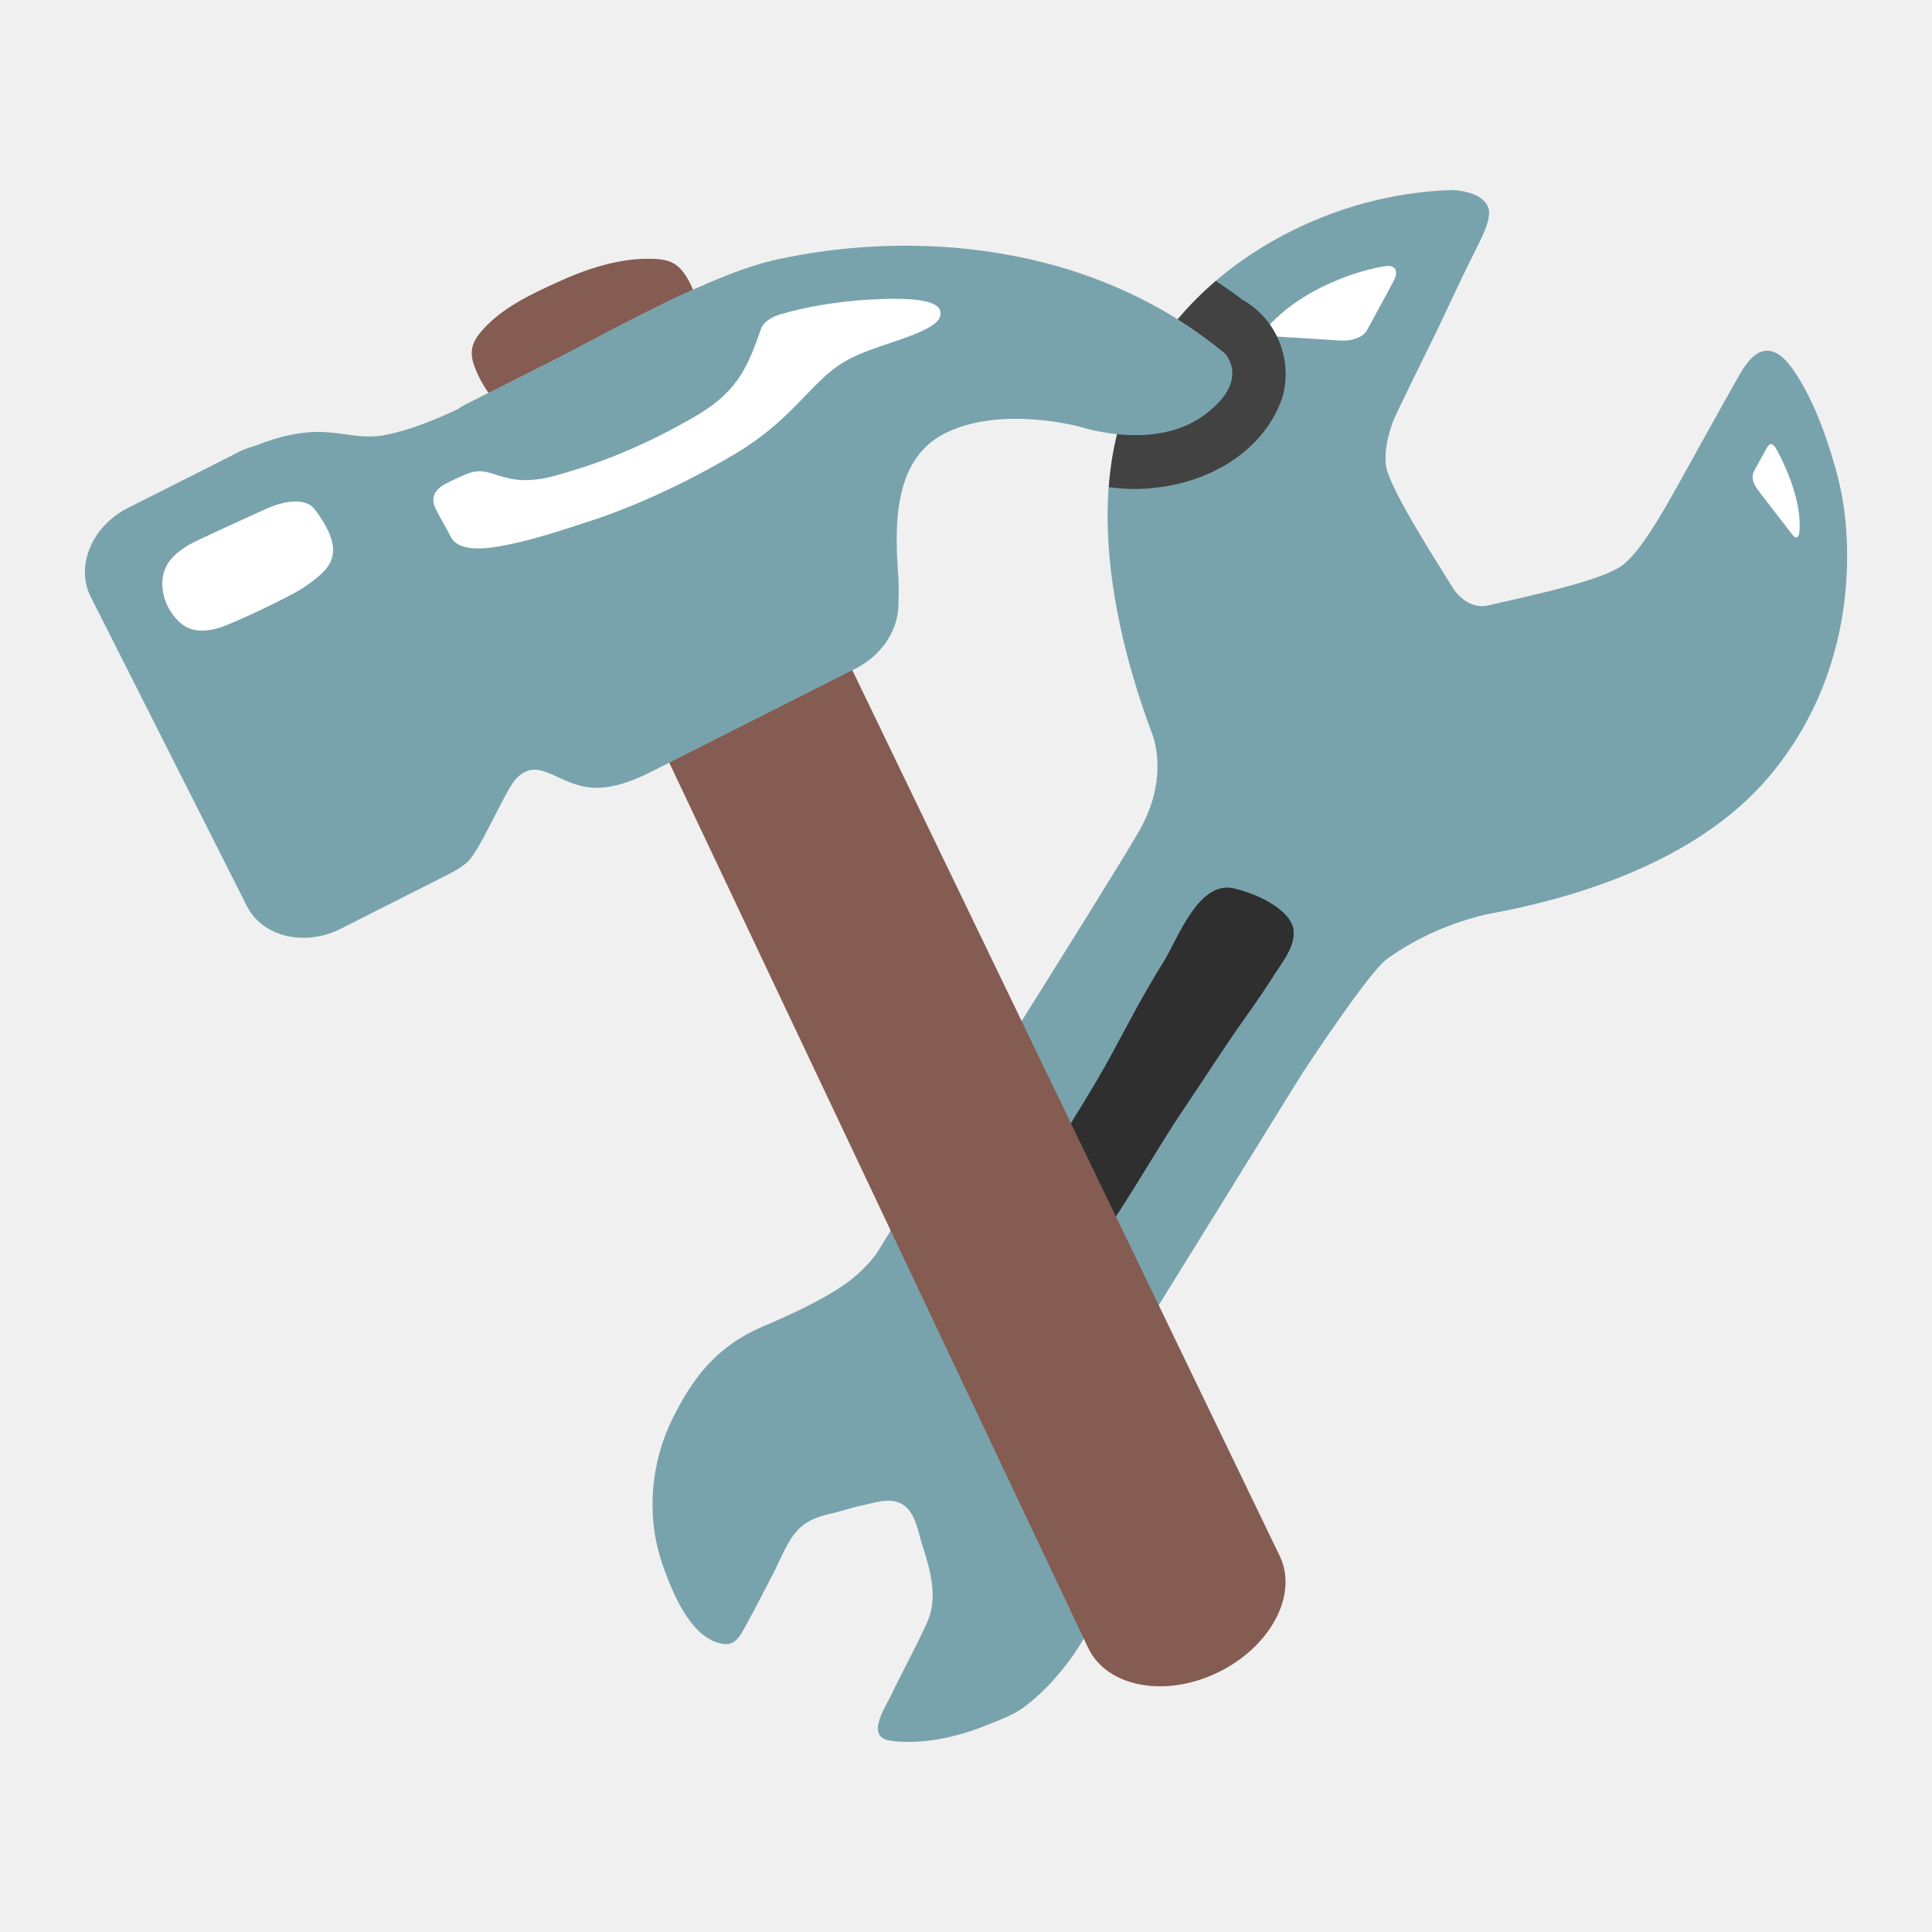
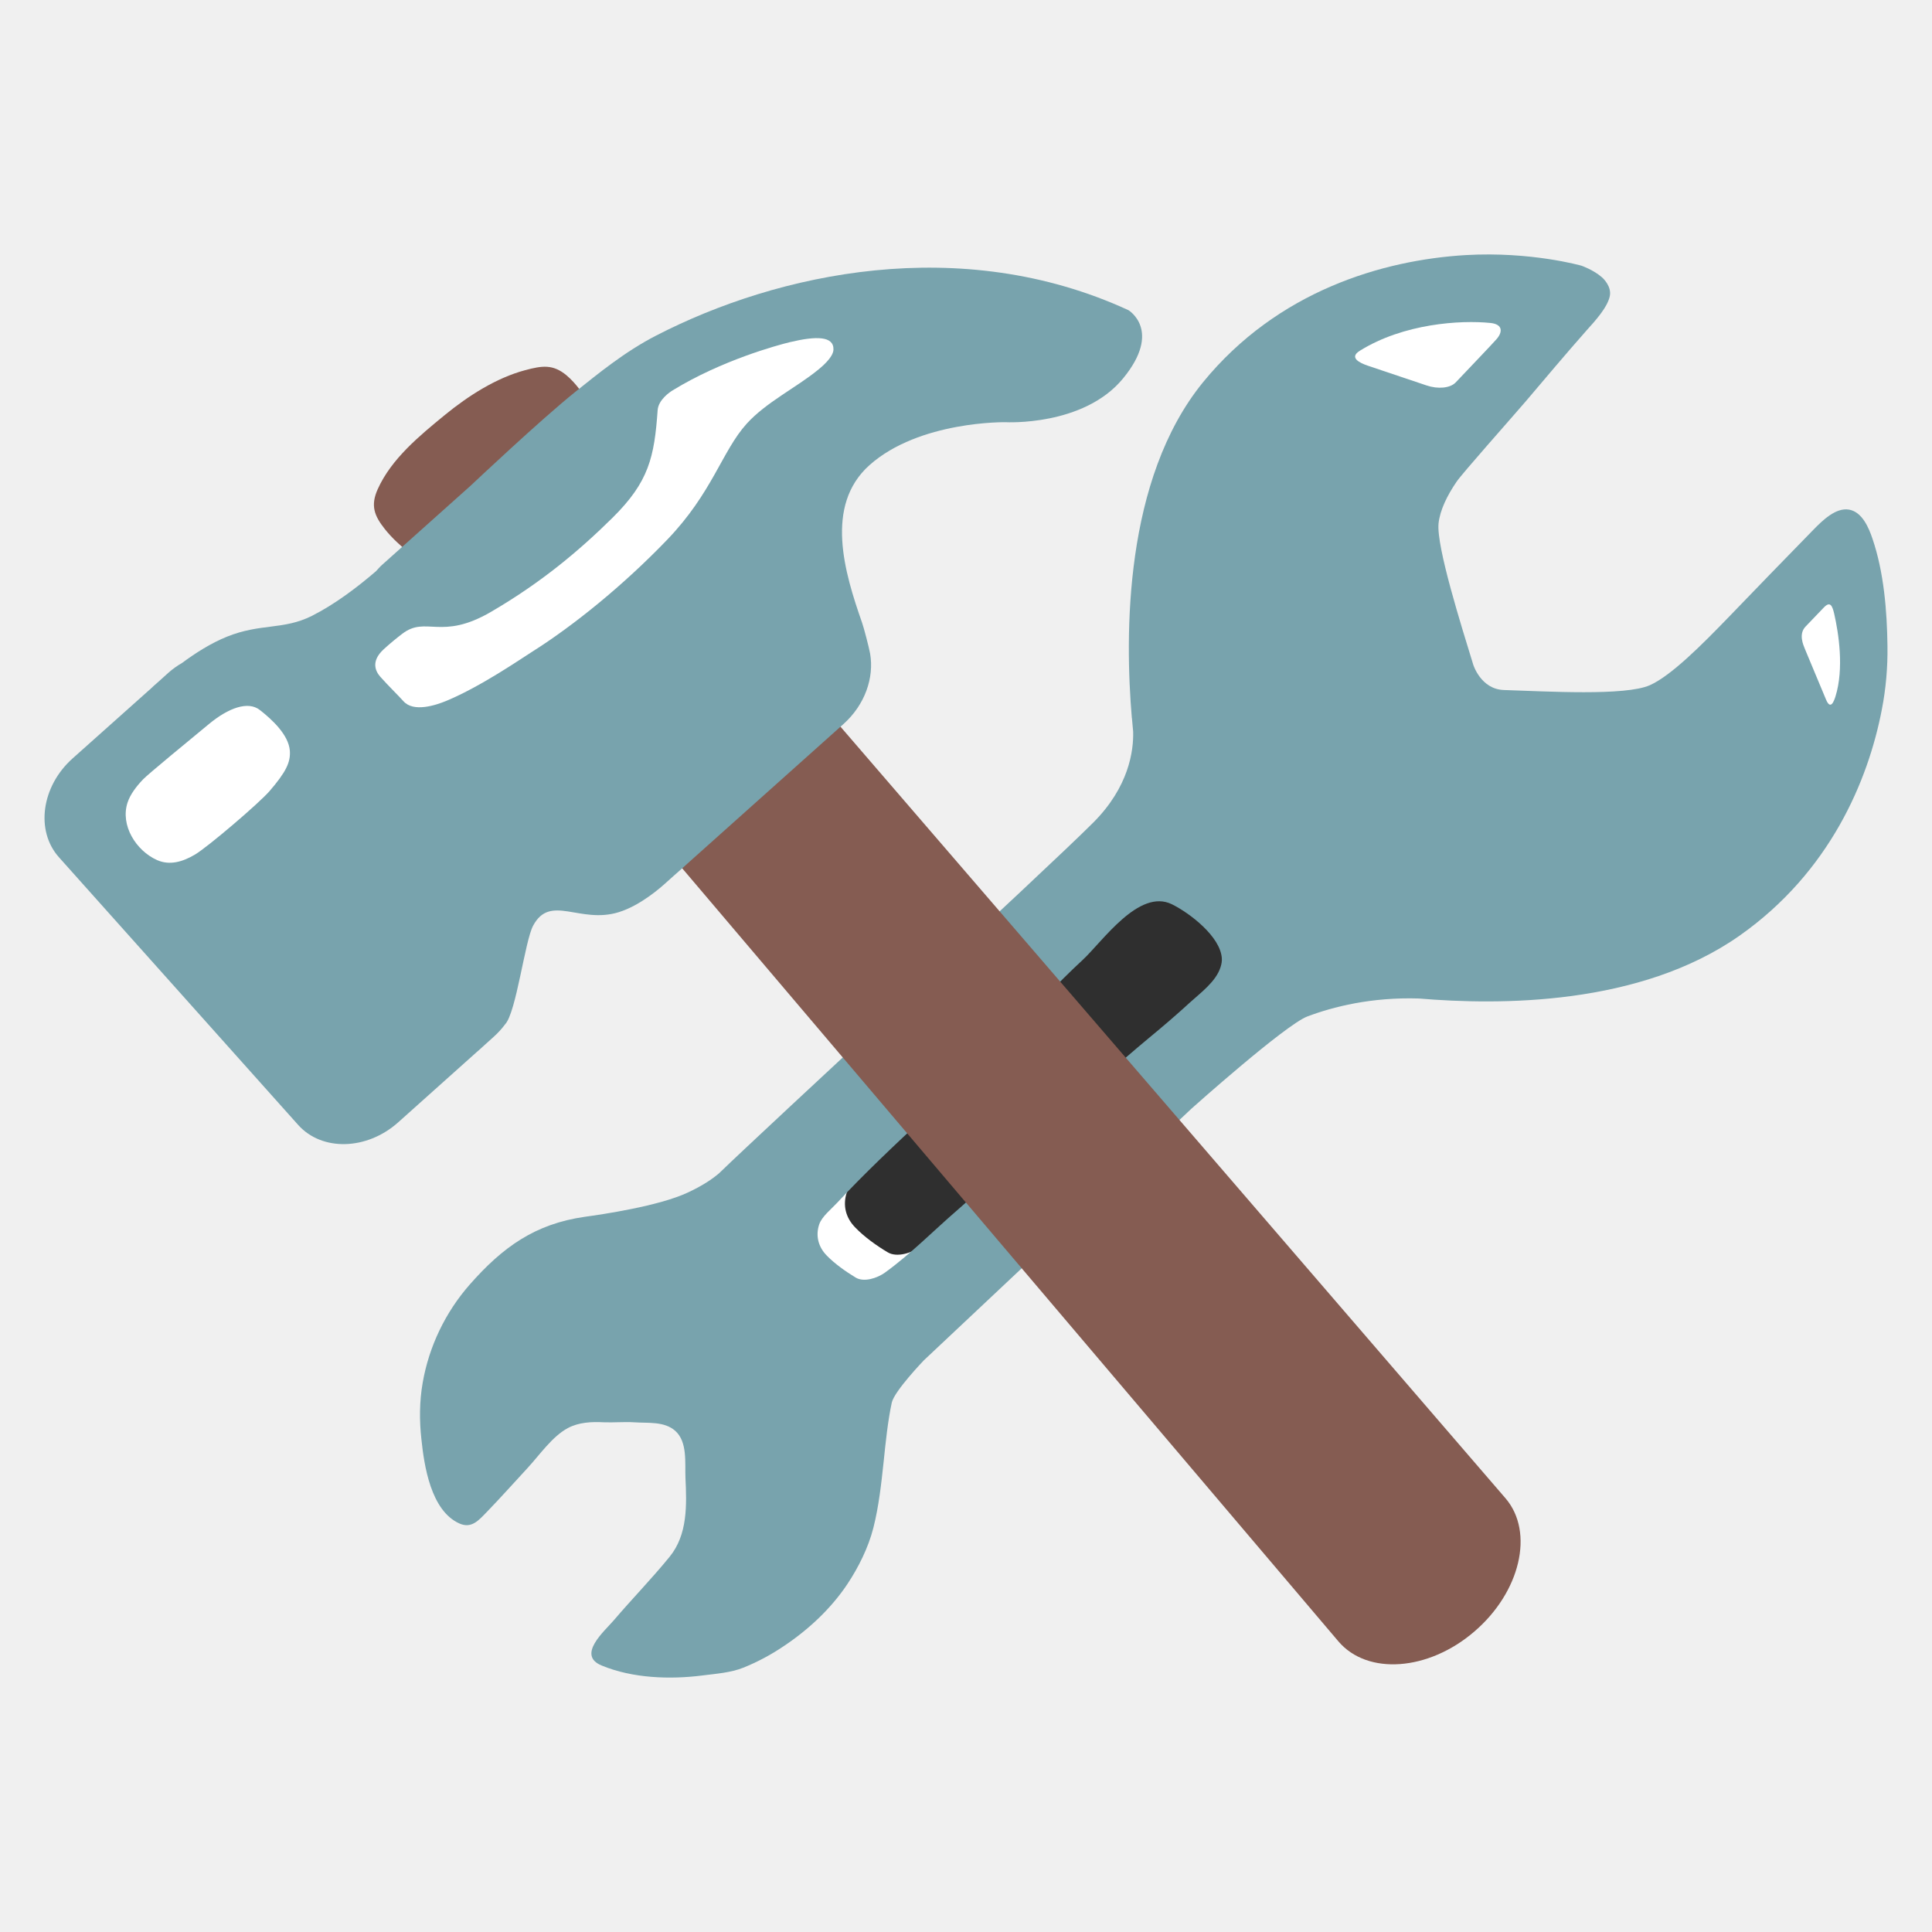
<svg xmlns="http://www.w3.org/2000/svg" width="128" height="128" version="1.1" id="svg9">
  <defs id="defs9" />
-   <g id="g14" transform="matrix(1.084213,0,0,1.084213,109.8763,-5.389622)" style="stroke-width:0.922">
-     <g id="g13" transform="matrix(0.1845794,0.6888595,-0.6888595,0.1845794,37.1285,88.83933)" style="stroke-width:1.293">
-       <path d="m -52.861,88.968 c -2.72,-2.55 -5.39,-5.14 -7.91,-7.87 -1.92,-2.07 -7.53,-5.9 -5.84,-9.35 0.93,-1.88 3.38,-5.08 5.64,-5.24 0.3,-0.02 0.6,0.03 0.95,0.13 1.52,0.49 2.67,2.08 3.71,3.21 a 96.73,96.73 0 0 1 3.74,4.33 c 2.48,3 4.87,6.06 7.43,9.01 2.92,3.38 5.85,6.75 8.77,10.13 1.91,2.21 4.1,4.36 5.81,6.73 0.5,0.71 0.92,1.95 0.45,2.72 -0.54,0.91 -1.28,1.94 -2.03,2.67 -0.8,0.79 -1.83,1.06 -2.9,0.71 -0.74,-0.24 -1.42,-1.13 -2.01,-1.66 -5.41,-5.01 -10.54,-10.53 -15.81,-15.52 z" fill="#ffffff" id="path10" style="stroke-width:1.293" />
-       <path d="m -56.971,84.518 c -2.71,-2.55 -5.39,-5.13 -7.91,-7.87 -1.92,-2.07 -7.53,-5.9 -5.84,-9.35 0.93,-1.88 3.38,-5.08 5.64,-5.24 0.3,-0.02 0.6,0.02 0.95,0.13 1.52,0.49 2.67,2.08 3.71,3.21 1.29,1.4 2.53,2.85 3.75,4.33 2.48,3 4.87,6.07 7.43,9.01 2.92,3.38 5.85,6.76 8.77,10.13 1.92,2.21 4.1,4.36 5.81,6.73 0.5,0.71 0.92,1.95 0.45,2.72 -0.54,0.91 -1.28,1.94 -2.04,2.67 -0.8,0.79 -1.83,1.06 -2.9,0.71 -0.73,-0.24 -1.42,-1.13 -2.01,-1.66 -5.41,-5.01 -10.54,-10.53 -15.81,-15.52 z" fill="#2f2f2f" id="path11" style="stroke-width:1.293" />
-       <path d="m 0.81,113.654 c -0.14,-1.111 -0.23,-2.369 -0.645,-3.398 -0.48,-1.189 -1.086,-2.323 -1.808,-3.382 -1.354,-2.02 -3.08,-3.874 -5.108,-5.226 -1.365,-0.909 -3.016,-1.736 -4.652,-2.151 -1.795,-0.455 -3.636,-0.653 -5.477,-0.851 -1.523,-0.157 -3.385,-0.346 -4.887,-0.673 -0.958,-0.211 -3.493,-2.646 -3.503,-2.656 L -46.091,73.177 c 0,0 -6.941,-7.759 -7.634,-9.6 -0.793,-2.106 -1.607,-5.28 -1.483,-9.221 0.562,-6.65 0.612,-18.275 -5.207,-26.546 -5.265,-7.476 -12.847,-10.638 -18.71,-11.763 -1.718,-0.335 -3.495,-0.49 -5.251,-0.464 -2.896,0.035 -6.116,0.296 -8.878,1.24 -0.914,0.306 -2.207,0.853 -2.404,1.924 -0.207,1.115 0.925,2.237 1.644,2.947 2.44,2.384 4.898,4.769 7.357,7.135 2.142,2.076 4.739,4.646 5.525,6.417 0.904,2.037 0.509,8.53 0.398,12.073 -0.06,1.916 -2.098,2.54 -2.098,2.54 -3.134,0.96 -9.759,3.058 -11.68,2.871 -1.1,-0.116 -2.33,-0.716 -3.472,-1.503 -0.682,-0.465 -5.082,-4.376 -6.633,-5.71 -1.947,-1.654 -3.887,-3.28 -5.937,-5.091 -0.677,-0.609 -1.829,-1.677 -2.782,-1.87 -0.773,-0.151 -1.427,0.507 -1.559,0.666 -0.61,0.696 -0.949,1.68 -0.949,1.68 0,0 -1.19,4.16 -0.88,9.563 0.407,6.907 2.983,15.592 10.515,21.747 8.044,6.56 20.949,6.478 27.78,5.897 l -0.009,-2.83e-4 c 0,0 0.027,8.54e-4 0.036,-0.008 0.381,-0.033 0.78,-0.066 1.116,-0.101 1.585,-0.041 4.567,0.352 7.514,3.295 3.921,3.905 25.142,26.965 29.022,30.965 0.51,0.6 1.03,1.375 1.594,2.583 1.13,2.397 1.82,7.13 2.011,8.525 0.588,4.126 2.502,6.793 5.605,9.526 2.287,2.01 5.116,3.373 8.128,3.896 1.536,0.268 3.109,0.279 4.663,0.107 2.209,-0.23 5.932,-0.784 6.985,-3.152 0.445,-1.004 -0.279,-1.601 -0.948,-2.255 -1.189,-1.148 -2.422,-2.249 -3.633,-3.368 -1.069,-0.99 -2.615,-2.041 -3.314,-3.338 -0.483,-0.903 -0.536,-1.968 -0.482,-2.967 0.034,-0.85 -0.052,-1.697 0.002,-2.535 0.081,-1.117 -0.102,-2.482 0.707,-3.392 0.917,-1.024 2.646,-0.793 3.882,-0.844 2.251,-0.107 4.712,-0.19 6.549,1.32 1.791,1.457 3.47,3.097 5.237,4.603 0.903,0.769 2.898,3.111 3.754,1.001 1.054,-2.548 1.161,-5.637 0.821,-8.315 z M -51.978,88.45 c -2.17,-2.053 -4.422,-4.104 -6.417,-6.268 -1.508,-1.632 -5.95,-4.656 -4.611,-7.387 0.736,-1.49 2.669,-4.008 4.461,-4.132 0.231,-0.018 0.47,0.018 0.745,0.106 1.197,0.381 2.111,1.641 2.926,2.536 1.02,1.109 1.995,2.252 2.953,3.414 1.96,2.368 4.113,4.704 6.165,7.074 2.351,2.713 5.466,5.754 8.066,8.764 1.7,1.97 3.65,3.88 5.17,5.99 0.45,0.63 0.82,1.73 0.4,2.42 -0.49,0.81 -1.14,1.73 -1.81,2.38 -0.71,0.7 -1.64,0.95 -2.59,0.63 -0.65,-0.22 -1.26,-1 -1.78,-1.48 -4.81,-4.46 -9.427,-10.032 -13.677,-14.047 z" fill="#78a3ad" id="path12" style="stroke-width:1.293" />
-       <path d="m -106.176,51.321 c -1.142,-1.085 -3.153,-3.004 -3.567,-3.369 -0.581,-0.525 -1.257,-0.582 -1.364,0.491 -0.249,2.453 0.036,7.167 2.301,10.803 0.568,0.914 1.004,0.014 1.233,-0.658 0.15,-0.439 1.038,-3.089 1.637,-4.87 0.319,-0.94 0.224,-1.947 -0.241,-2.396 z m 19.146,-31.334 c 1.576,-0.357 4.505,-0.826 6.834,-0.101 0.367,0.12 1.182,0.399 0.238,0.786 -1.687,0.698 -3.548,1.49 -4.171,1.741 -0.33,0.134 -1.239,0.549 -1.862,-0.059 -0.509,-0.496 -1.238,-1.188 -1.572,-1.506 -0.544,-0.524 -0.159,-0.702 0.534,-0.861 z" fill="#ffffff" id="path13" style="stroke-width:1.293" />
+   <g id="g14" transform="matrix(1.035494,0,0,1.035494,2.854965,-2.271643)" style="stroke-width:0.966">
+     <g id="g13" transform="matrix(0,0.7732171,-0.7732171,0,130.0548,108.767)" style="stroke-width:1.249">
+       <path d="m -52.861,88.968 c -2.72,-2.55 -5.39,-5.14 -7.91,-7.87 -1.92,-2.07 -7.53,-5.9 -5.84,-9.35 0.93,-1.88 3.38,-5.08 5.64,-5.24 0.3,-0.02 0.6,0.03 0.95,0.13 1.52,0.49 2.67,2.08 3.71,3.21 a 96.73,96.73 0 0 1 3.74,4.33 c 2.48,3 4.87,6.06 7.43,9.01 2.92,3.38 5.85,6.75 8.77,10.13 1.91,2.21 4.1,4.36 5.81,6.73 0.5,0.71 0.92,1.95 0.45,2.72 -0.54,0.91 -1.28,1.94 -2.03,2.67 -0.8,0.79 -1.83,1.06 -2.9,0.71 -0.74,-0.24 -1.42,-1.13 -2.01,-1.66 -5.41,-5.01 -10.54,-10.53 -15.81,-15.52 z" fill="#ffffff" id="path10" style="stroke-width:1.249" />
+       <path d="m -56.971,84.518 c -2.71,-2.55 -5.39,-5.13 -7.91,-7.87 -1.92,-2.07 -7.53,-5.9 -5.84,-9.35 0.93,-1.88 3.38,-5.08 5.64,-5.24 0.3,-0.02 0.6,0.02 0.95,0.13 1.52,0.49 2.67,2.08 3.71,3.21 1.29,1.4 2.53,2.85 3.75,4.33 2.48,3 4.87,6.07 7.43,9.01 2.92,3.38 5.85,6.76 8.77,10.13 1.92,2.21 4.1,4.36 5.81,6.73 0.5,0.71 0.92,1.95 0.45,2.72 -0.54,0.91 -1.28,1.94 -2.04,2.67 -0.8,0.79 -1.83,1.06 -2.9,0.71 -0.73,-0.24 -1.42,-1.13 -2.01,-1.66 -5.41,-5.01 -10.54,-10.53 -15.81,-15.52 z" fill="#2f2f2f" id="path11" style="stroke-width:1.249" />
+       <path d="m 0.81,113.654 c -0.14,-1.111 -0.23,-2.369 -0.645,-3.398 -0.48,-1.189 -1.086,-2.323 -1.808,-3.382 -1.354,-2.02 -3.08,-3.874 -5.108,-5.226 -1.365,-0.909 -3.016,-1.736 -4.652,-2.151 -1.795,-0.455 -3.636,-0.653 -5.477,-0.851 -1.523,-0.157 -3.385,-0.346 -4.887,-0.673 -0.958,-0.211 -3.493,-2.646 -3.503,-2.656 L -46.091,73.177 c 0,0 -6.941,-7.759 -7.634,-9.6 -0.793,-2.106 -1.607,-5.28 -1.483,-9.221 0.562,-6.65 0.612,-18.275 -5.207,-26.546 -5.265,-7.476 -12.847,-10.638 -18.71,-11.763 -1.718,-0.335 -3.495,-0.49 -5.251,-0.464 -2.896,0.035 -6.116,0.296 -8.878,1.24 -0.914,0.306 -2.207,0.853 -2.404,1.924 -0.207,1.115 0.925,2.237 1.644,2.947 2.44,2.384 4.898,4.769 7.357,7.135 2.142,2.076 4.739,4.646 5.525,6.417 0.904,2.037 0.509,8.53 0.398,12.073 -0.06,1.916 -2.098,2.54 -2.098,2.54 -3.134,0.96 -9.759,3.058 -11.68,2.871 -1.1,-0.116 -2.33,-0.716 -3.472,-1.503 -0.682,-0.465 -5.082,-4.376 -6.633,-5.71 -1.947,-1.654 -3.887,-3.28 -5.937,-5.091 -0.677,-0.609 -1.829,-1.677 -2.782,-1.87 -0.773,-0.151 -1.427,0.507 -1.559,0.666 -0.61,0.696 -0.949,1.68 -0.949,1.68 0,0 -1.19,4.16 -0.88,9.563 0.407,6.907 2.983,15.592 10.515,21.747 8.044,6.56 20.949,6.478 27.78,5.897 l -0.009,-2.83e-4 c 0,0 0.027,8.54e-4 0.036,-0.008 0.381,-0.033 0.78,-0.066 1.116,-0.101 1.585,-0.041 4.567,0.352 7.514,3.295 3.921,3.905 25.142,26.965 29.022,30.965 0.51,0.6 1.03,1.375 1.594,2.583 1.13,2.397 1.82,7.13 2.011,8.525 0.588,4.126 2.502,6.793 5.605,9.526 2.287,2.01 5.116,3.373 8.128,3.896 1.536,0.268 3.109,0.279 4.663,0.107 2.209,-0.23 5.932,-0.784 6.985,-3.152 0.445,-1.004 -0.279,-1.601 -0.948,-2.255 -1.189,-1.148 -2.422,-2.249 -3.633,-3.368 -1.069,-0.99 -2.615,-2.041 -3.314,-3.338 -0.483,-0.903 -0.536,-1.968 -0.482,-2.967 0.034,-0.85 -0.052,-1.697 0.002,-2.535 0.081,-1.117 -0.102,-2.482 0.707,-3.392 0.917,-1.024 2.646,-0.793 3.882,-0.844 2.251,-0.107 4.712,-0.19 6.549,1.32 1.791,1.457 3.47,3.097 5.237,4.603 0.903,0.769 2.898,3.111 3.754,1.001 1.054,-2.548 1.161,-5.637 0.821,-8.315 z M -51.978,88.45 c -2.17,-2.053 -4.422,-4.104 -6.417,-6.268 -1.508,-1.632 -5.95,-4.656 -4.611,-7.387 0.736,-1.49 2.669,-4.008 4.461,-4.132 0.231,-0.018 0.47,0.018 0.745,0.106 1.197,0.381 2.111,1.641 2.926,2.536 1.02,1.109 1.995,2.252 2.953,3.414 1.96,2.368 4.113,4.704 6.165,7.074 2.351,2.713 5.466,5.754 8.066,8.764 1.7,1.97 3.65,3.88 5.17,5.99 0.45,0.63 0.82,1.73 0.4,2.42 -0.49,0.81 -1.14,1.73 -1.81,2.38 -0.71,0.7 -1.64,0.95 -2.59,0.63 -0.65,-0.22 -1.26,-1 -1.78,-1.48 -4.81,-4.46 -9.427,-10.032 -13.677,-14.047 z" fill="#78a3ad" id="path12" style="stroke-width:1.249" />
+       <path d="m -106.176,51.321 c -1.142,-1.085 -3.153,-3.004 -3.567,-3.369 -0.581,-0.525 -1.257,-0.582 -1.364,0.491 -0.249,2.453 0.036,7.167 2.301,10.803 0.568,0.914 1.004,0.014 1.233,-0.658 0.15,-0.439 1.038,-3.089 1.637,-4.87 0.319,-0.94 0.224,-1.947 -0.241,-2.396 z m 19.146,-31.334 c 1.576,-0.357 4.505,-0.826 6.834,-0.101 0.367,0.12 1.182,0.399 0.238,0.786 -1.687,0.698 -3.548,1.49 -4.171,1.741 -0.33,0.134 -1.239,0.549 -1.862,-0.059 -0.509,-0.496 -1.238,-1.188 -1.572,-1.506 -0.544,-0.524 -0.159,-0.702 0.534,-0.861 z" fill="#ffffff" id="path13" style="stroke-width:1.249" />
    </g>
-     <path id="path14" style="fill:#424242;stroke-width:0.922" d="m -22.854,22.137 c -2.052,1.758 -3.884,4.009 -5.172,6.867 -0.809,1.802 -1.22,3.754 -1.369,5.736 0.939,0.12 1.921,0.167 2.965,0.018 3.122,-0.35 6.43,-2.124 7.615,-5.416 a 1.261,1.261 0 0 0 0.025,-0.078 c 0.661,-2.288 -0.336,-4.794 -2.43,-5.971 -0.531,-0.408 -1.08,-0.788 -1.635,-1.156 z" transform="translate(-4.192678)" />
-     <g id="g3" transform="matrix(0.7131599,0,0,0.7131599,-103.65,17.07847)" style="stroke-width:1.293">
-       <path d="M 112.9,116.37 71.73,31.045 55.95,38.586 96.48,124.23 c 1.59,3.33 6.54,4.29 11.06,2.12 4.52,-2.16 6.95,-6.65 5.36,-9.98 z" fill="#f79329" id="path1-44" style="fill:#855c52;stroke-width:1.293" />
-       <path d="m 61.893,6.496 c 0.594,0.831 0.958,1.955 1.322,2.904 0.332,0.863 0.135,1.891 -0.372,2.667 -0.522,0.799 -1.409,1.504 -2.176,2.05 -1.575,1.108 -3.158,2.097 -4.93,2.889 -0.878,0.396 -1.781,0.609 -2.714,0.839 -0.878,0.229 -1.796,0.522 -2.722,0.514 -0.823,-0.008 -1.717,0.095 -2.54,0 -1.029,-0.127 -1.591,-0.095 -2.2,-0.958 -0.562,-0.823 -1.092,-1.599 -1.488,-2.524 -0.554,-1.282 -0.641,-2.176 0.285,-3.316 1.749,-2.153 4.535,-3.403 6.964,-4.503 2.279,-1.029 4.899,-1.86 7.368,-1.86 1.464,0 2.358,0.103 3.205,1.298 z" fill="#f79329" id="path2-9" style="fill:#855c52;stroke-width:1.293" />
-       <path id="use1" d="M 108.187,13.309 C 96.457,3.575 81,2.817 69.885,5.242 67.005,5.866 64.313,7.105 62.343,7.961 58.894,9.467 51.879,13.256 51.879,13.256 l -8.771,4.43 c -0.223,0.107 -0.419,0.25 -0.633,0.383 -1.872,0.9 -4.029,1.774 -6.097,2.202 -2.567,0.526 -4.225,-0.517 -7.202,-0.16 -1.426,0.169 -2.915,0.642 -4.172,1.141 -0.437,0.116 -0.874,0.276 -1.301,0.49 l -0.891,0.455 c -0.49,0.232 -0.802,0.41 -0.802,0.41 l -7.8,3.931 c -3.093,1.56 -4.537,4.992 -3.2,7.621 l 13.38,26.501 c 1.328,2.63 4.938,3.503 8.04,1.943 l 7.791,-3.94 c 0,0 0.33,-0.152 0.811,-0.41 l 0.891,-0.455 c 0.419,-0.214 0.82,-0.472 1.168,-0.749 1.15,-0.722 3.361,-6.24 4.35,-7.283 2.059,-2.193 3.753,0.882 7.122,0.758 1.908,-0.071 3.94,-1.096 4.457,-1.364 l 0.704,-0.357 c 0.588,-0.285 1.105,-0.553 1.382,-0.695 l 15.439,-7.8 c 2.157,-1.087 3.476,-3.066 3.655,-5.072 0.045,-0.535 0.053,-2.246 0.018,-2.656 -0.321,-4.296 -0.535,-10.144 3.967,-12.417 4.938,-2.487 11.802,-0.517 11.802,-0.517 0,0 6.133,2.015 10.322,-0.981 4.198,-3.004 1.881,-5.357 1.881,-5.357 z" style="fill:#78a3ad;stroke-width:1.293" />
-       <path d="m 29.255,33.365 c 1.703,-1.159 2.309,-1.845 2.487,-2.799 0.232,-1.284 -0.731,-2.835 -1.533,-3.895 -0.74,-0.981 -2.451,-0.838 -4.359,0.036 -1.908,0.874 -5.946,2.701 -6.454,3.013 -0.704,0.428 -1.355,0.936 -1.738,1.524 -1.079,1.649 -0.357,4.02 1.123,5.224 0.891,0.722 2.015,0.695 3.156,0.374 1.221,-0.348 6.195,-2.719 7.318,-3.476 z m 16.063,-3.423 c 3.111,-0.419 6.855,-1.765 7.898,-2.086 3.878,-1.203 8.709,-3.352 13.184,-6.053 4.644,-2.799 6.293,-5.919 8.851,-7.577 2.006,-1.301 4.751,-1.827 6.882,-2.79 0.232,-0.107 1.462,-0.642 1.649,-1.284 0.321,-1.079 -1.087,-1.462 -3.325,-1.524 -1.061,-0.027 -5.848,-0.009 -10.385,1.337 -0.259,0.071 -1.355,0.446 -1.64,1.266 -1.275,3.69 -2.228,5.536 -5.919,7.639 -3.369,1.916 -7.069,3.646 -11.713,4.912 -4.644,1.266 -5.259,-1.105 -7.577,-0.143 -0.544,0.223 -1.239,0.535 -1.827,0.847 -1.293,0.686 -1.105,1.587 -0.838,2.122 0.419,0.838 1.043,1.89 1.328,2.451 0.562,1.114 2.487,1.007 3.432,0.882 z" fill="#ffffff" id="path3-4" style="stroke-width:1.293" />
+     <g id="g3" transform="matrix(0.7468704,-0.2001233,0.2001233,0.7468704,-14.03706,33.74285)" style="stroke-width:1.249">
+       <path d="M 112.9,116.37 71.73,31.045 55.95,38.586 96.48,124.23 c 1.59,3.33 6.54,4.29 11.06,2.12 4.52,-2.16 6.95,-6.65 5.36,-9.98 z" fill="#f79329" id="path1-44" style="fill:#855c52;stroke-width:1.249" />
+       <path d="m 61.893,6.496 c 0.594,0.831 0.958,1.955 1.322,2.904 0.332,0.863 0.135,1.891 -0.372,2.667 -0.522,0.799 -1.409,1.504 -2.176,2.05 -1.575,1.108 -3.158,2.097 -4.93,2.889 -0.878,0.396 -1.781,0.609 -2.714,0.839 -0.878,0.229 -1.796,0.522 -2.722,0.514 -0.823,-0.008 -1.717,0.095 -2.54,0 -1.029,-0.127 -1.591,-0.095 -2.2,-0.958 -0.562,-0.823 -1.092,-1.599 -1.488,-2.524 -0.554,-1.282 -0.641,-2.176 0.285,-3.316 1.749,-2.153 4.535,-3.403 6.964,-4.503 2.279,-1.029 4.899,-1.86 7.368,-1.86 1.464,0 2.358,0.103 3.205,1.298 z" fill="#f79329" id="path2-9" style="fill:#855c52;stroke-width:1.249" />
+       <path id="use1" d="M 108.187,13.309 C 96.457,3.575 81,2.817 69.885,5.242 67.005,5.866 64.313,7.105 62.343,7.961 58.894,9.467 51.879,13.256 51.879,13.256 l -8.771,4.43 c -0.223,0.107 -0.419,0.25 -0.633,0.383 -1.872,0.9 -4.029,1.774 -6.097,2.202 -2.567,0.526 -4.225,-0.517 -7.202,-0.16 -1.426,0.169 -2.915,0.642 -4.172,1.141 -0.437,0.116 -0.874,0.276 -1.301,0.49 l -0.891,0.455 c -0.49,0.232 -0.802,0.41 -0.802,0.41 l -7.8,3.931 c -3.093,1.56 -4.537,4.992 -3.2,7.621 l 13.38,26.501 c 1.328,2.63 4.938,3.503 8.04,1.943 l 7.791,-3.94 c 0,0 0.33,-0.152 0.811,-0.41 l 0.891,-0.455 c 0.419,-0.214 0.82,-0.472 1.168,-0.749 1.15,-0.722 3.361,-6.24 4.35,-7.283 2.059,-2.193 3.753,0.882 7.122,0.758 1.908,-0.071 3.94,-1.096 4.457,-1.364 l 0.704,-0.357 c 0.588,-0.285 1.105,-0.553 1.382,-0.695 l 15.439,-7.8 c 2.157,-1.087 3.476,-3.066 3.655,-5.072 0.045,-0.535 0.053,-2.246 0.018,-2.656 -0.321,-4.296 -0.535,-10.144 3.967,-12.417 4.938,-2.487 11.802,-0.517 11.802,-0.517 0,0 6.133,2.015 10.322,-0.981 4.198,-3.004 1.881,-5.357 1.881,-5.357 z" style="fill:#78a3ad;stroke-width:1.249" />
+       <path d="m 29.255,33.365 c 1.703,-1.159 2.309,-1.845 2.487,-2.799 0.232,-1.284 -0.731,-2.835 -1.533,-3.895 -0.74,-0.981 -2.451,-0.838 -4.359,0.036 -1.908,0.874 -5.946,2.701 -6.454,3.013 -0.704,0.428 -1.355,0.936 -1.738,1.524 -1.079,1.649 -0.357,4.02 1.123,5.224 0.891,0.722 2.015,0.695 3.156,0.374 1.221,-0.348 6.195,-2.719 7.318,-3.476 z m 16.063,-3.423 c 3.111,-0.419 6.855,-1.765 7.898,-2.086 3.878,-1.203 8.709,-3.352 13.184,-6.053 4.644,-2.799 6.293,-5.919 8.851,-7.577 2.006,-1.301 4.751,-1.827 6.882,-2.79 0.232,-0.107 1.462,-0.642 1.649,-1.284 0.321,-1.079 -1.087,-1.462 -3.325,-1.524 -1.061,-0.027 -5.848,-0.009 -10.385,1.337 -0.259,0.071 -1.355,0.446 -1.64,1.266 -1.275,3.69 -2.228,5.536 -5.919,7.639 -3.369,1.916 -7.069,3.646 -11.713,4.912 -4.644,1.266 -5.259,-1.105 -7.577,-0.143 -0.544,0.223 -1.239,0.535 -1.827,0.847 -1.293,0.686 -1.105,1.587 -0.838,2.122 0.419,0.838 1.043,1.89 1.328,2.451 0.562,1.114 2.487,1.007 3.432,0.882 z" fill="#ffffff" id="path3-4" style="stroke-width:1.249" />
    </g>
  </g>
</svg>
